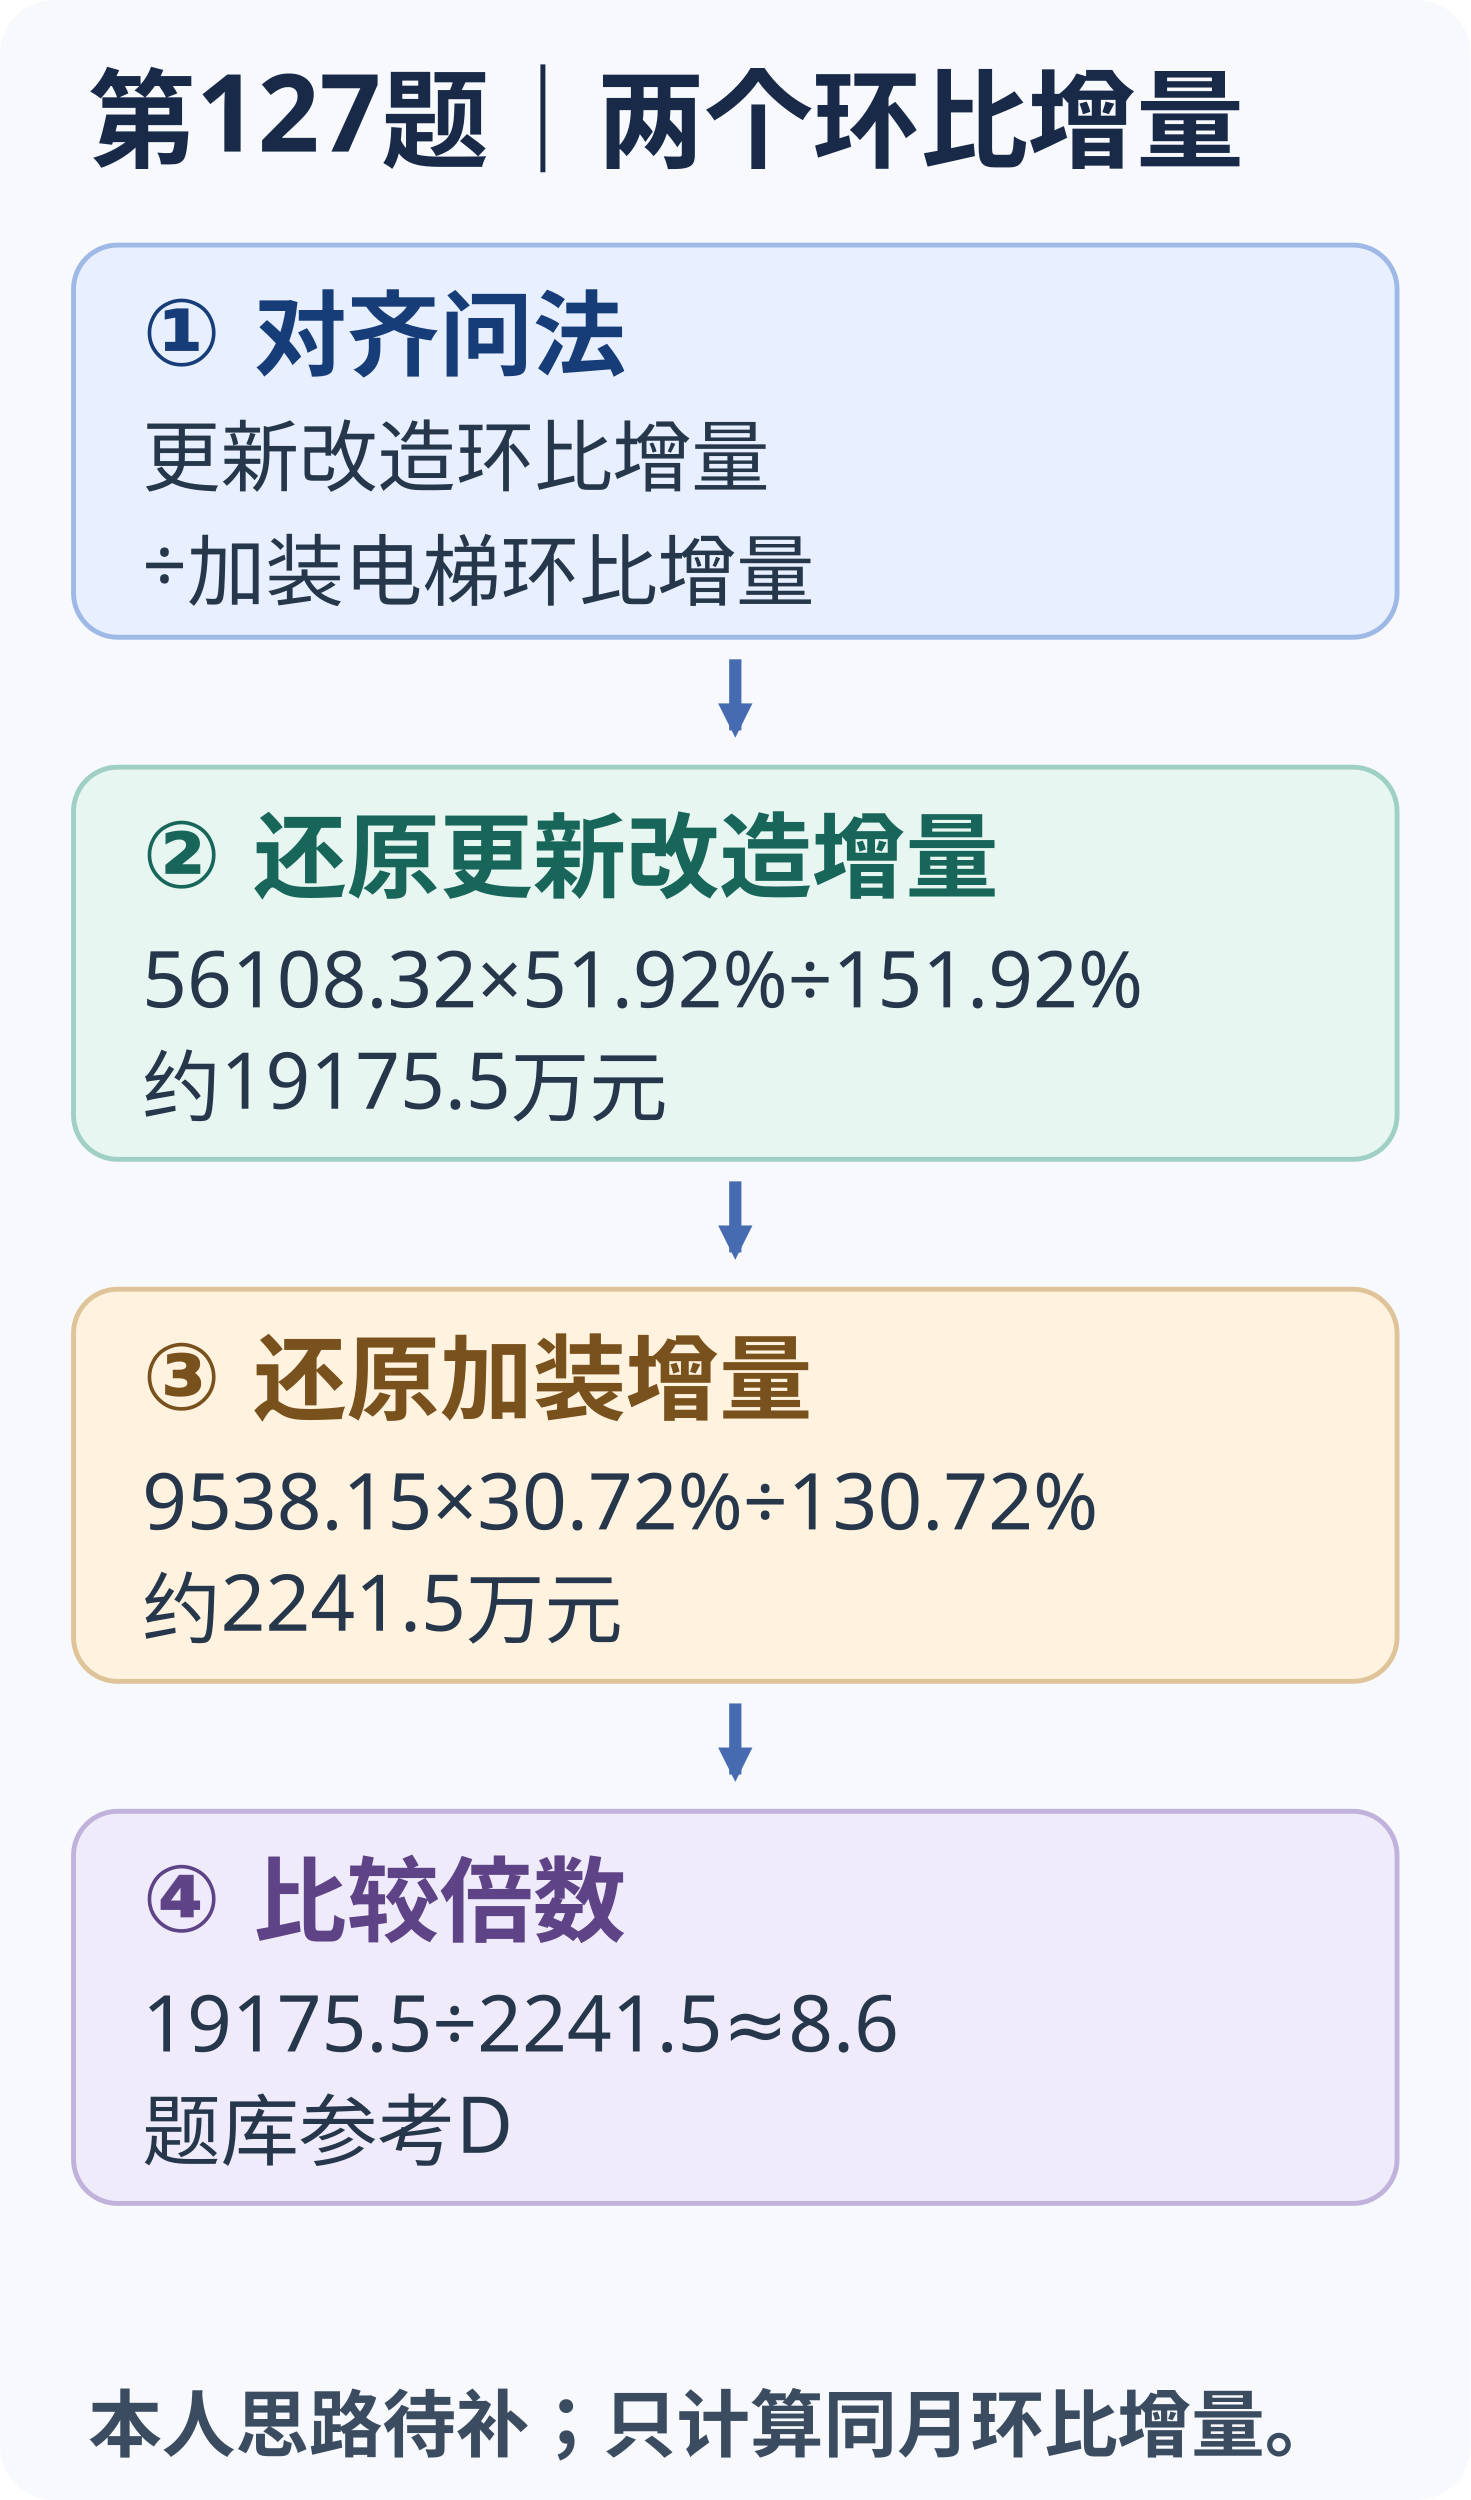
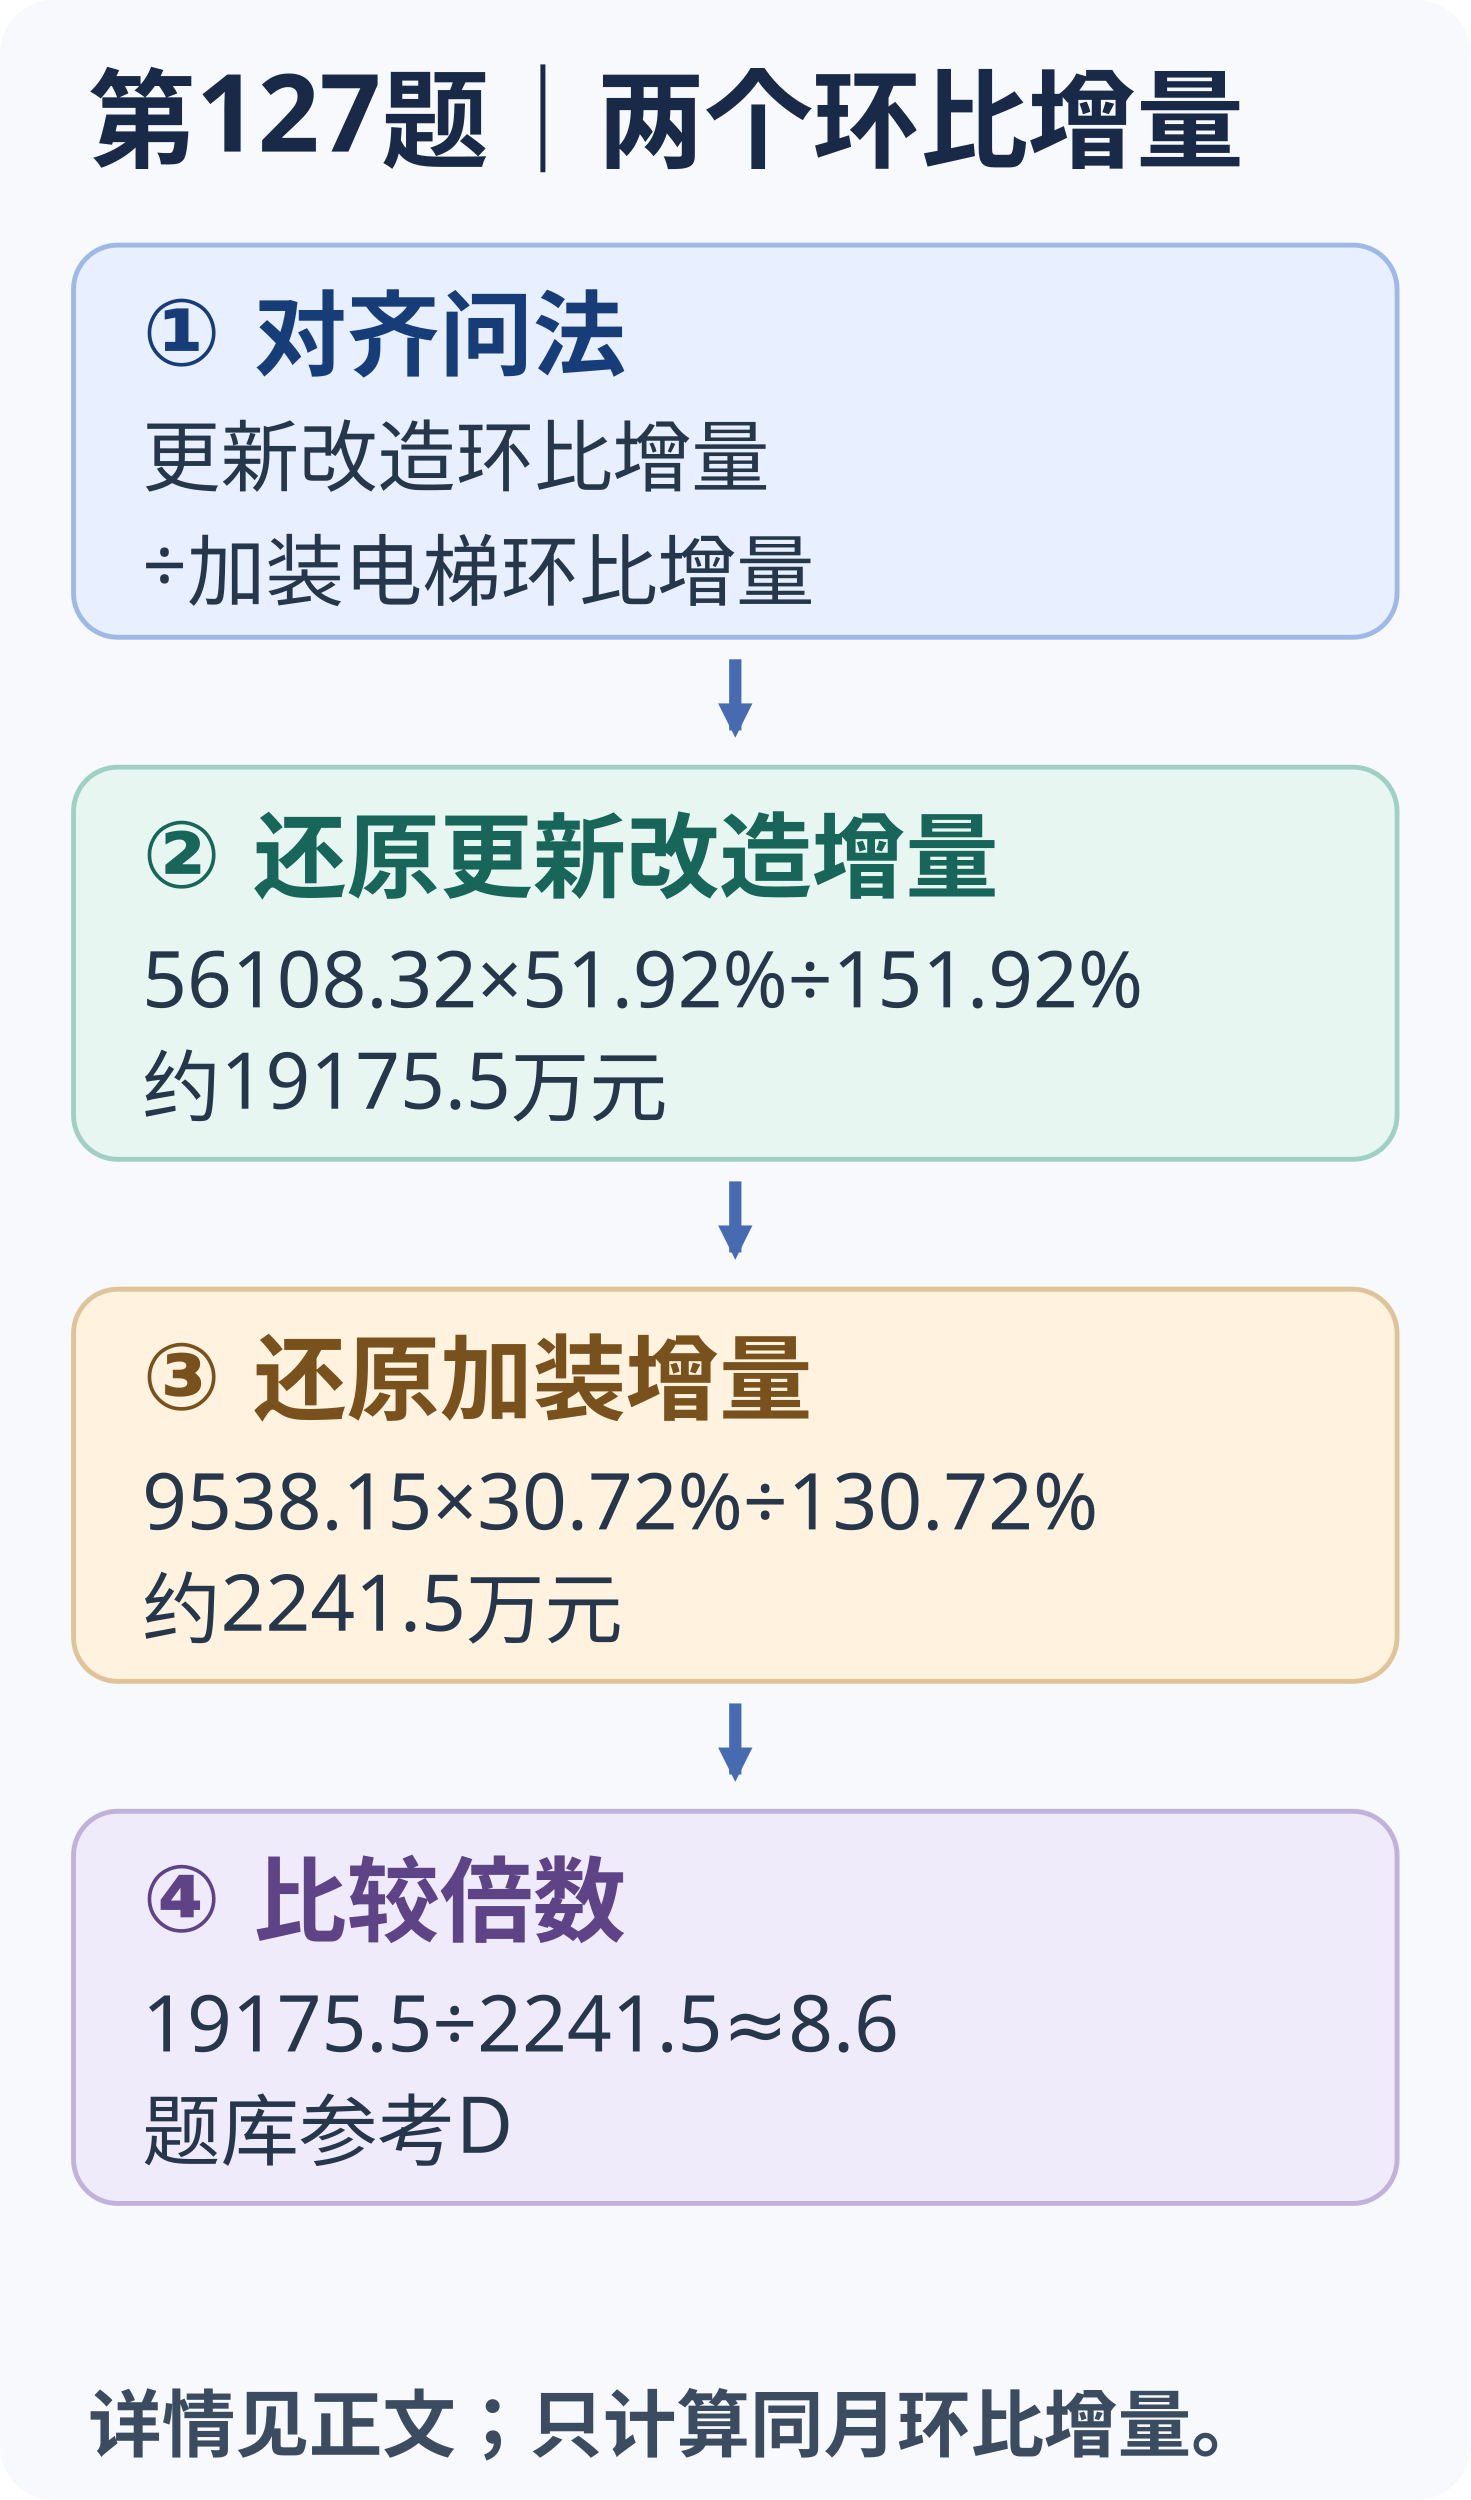
<svg xmlns="http://www.w3.org/2000/svg" viewBox="0 0 600 1020" role="img" aria-labelledby="title desc">
  <defs>
    <marker id="arrow" markerWidth="14" markerHeight="14" refX="11" refY="7" orient="auto" markerUnits="userSpaceOnUse">
      <path d="M0 0 L14 7 L0 14 Z" fill="#476bb0" />
    </marker>
  </defs>
  <rect width="600" height="1020" rx="22" fill="#f7f9fd" />
  <g font-family="Microsoft YaHei, sans-serif">
    <text x="36" y="65" font-size="44" font-weight="700" fill="#182a48">第127题｜两个环比增量</text>
    <rect x="30" y="100" width="540" height="160" rx="18" fill="#e8f0ff" stroke="#9fb9e6" stroke-width="2" />
    <text x="58" y="149" font-size="38" font-weight="700" fill="#173d79">① 对齐问法</text>
    <text x="58" y="198" font-size="32" fill="#26374c">更新改造环比增量</text>
    <text x="58" y="242" font-size="32" fill="#26374c">÷加装电梯环比增量</text>
    <path d="M300 269 V298" fill="none" stroke="#476bb0" stroke-width="5" marker-end="url(#arrow)" />
    <rect x="30" y="313" width="540" height="160" rx="18" fill="#e8f6f2" stroke="#a0d0c4" stroke-width="2" />
    <text x="58" y="362" font-size="38" font-weight="700" fill="#176659">② 还原更新改造增量</text>
    <text x="58" y="411" font-size="32" fill="#26374c">56108.32×51.92%÷151.92%</text>
    <text x="58" y="455" font-size="32" fill="#26374c">约19175.5万元</text>
    <path d="M300 482 V511" fill="none" stroke="#476bb0" stroke-width="5" marker-end="url(#arrow)" />
    <rect x="30" y="526" width="540" height="160" rx="18" fill="#fff2df" stroke="#dfc49a" stroke-width="2" />
    <text x="58" y="575" font-size="38" font-weight="700" fill="#78511c">③ 还原加装增量</text>
    <text x="58" y="624" font-size="32" fill="#26374c">9538.15×30.72%÷130.72%</text>
    <text x="58" y="668" font-size="32" fill="#26374c">约2241.5万元</text>
    <path d="M300 695 V724" fill="none" stroke="#476bb0" stroke-width="5" marker-end="url(#arrow)" />
    <rect x="30" y="739" width="540" height="160" rx="18" fill="#f0ebfa" stroke="#c1b2dc" stroke-width="2" />
    <text x="58" y="788" font-size="38" font-weight="700" fill="#5e4487">④ 比较倍数</text>
    <text x="58" y="837" font-size="32" fill="#26374c">19175.5÷2241.5≈8.6</text>
    <text x="58" y="881" font-size="32" fill="#26374c">题库参考D</text>
-     <text x="36" y="1000" font-size="30" font-weight="600" fill="#3b4c61">本人思路待补；只计算同月环比增量。</text>
+     <text x="36" y="1000" font-size="30" font-weight="600" fill="#3b4c61">详情见正文；只计算同月环比增量。</text>
  </g>
</svg>
